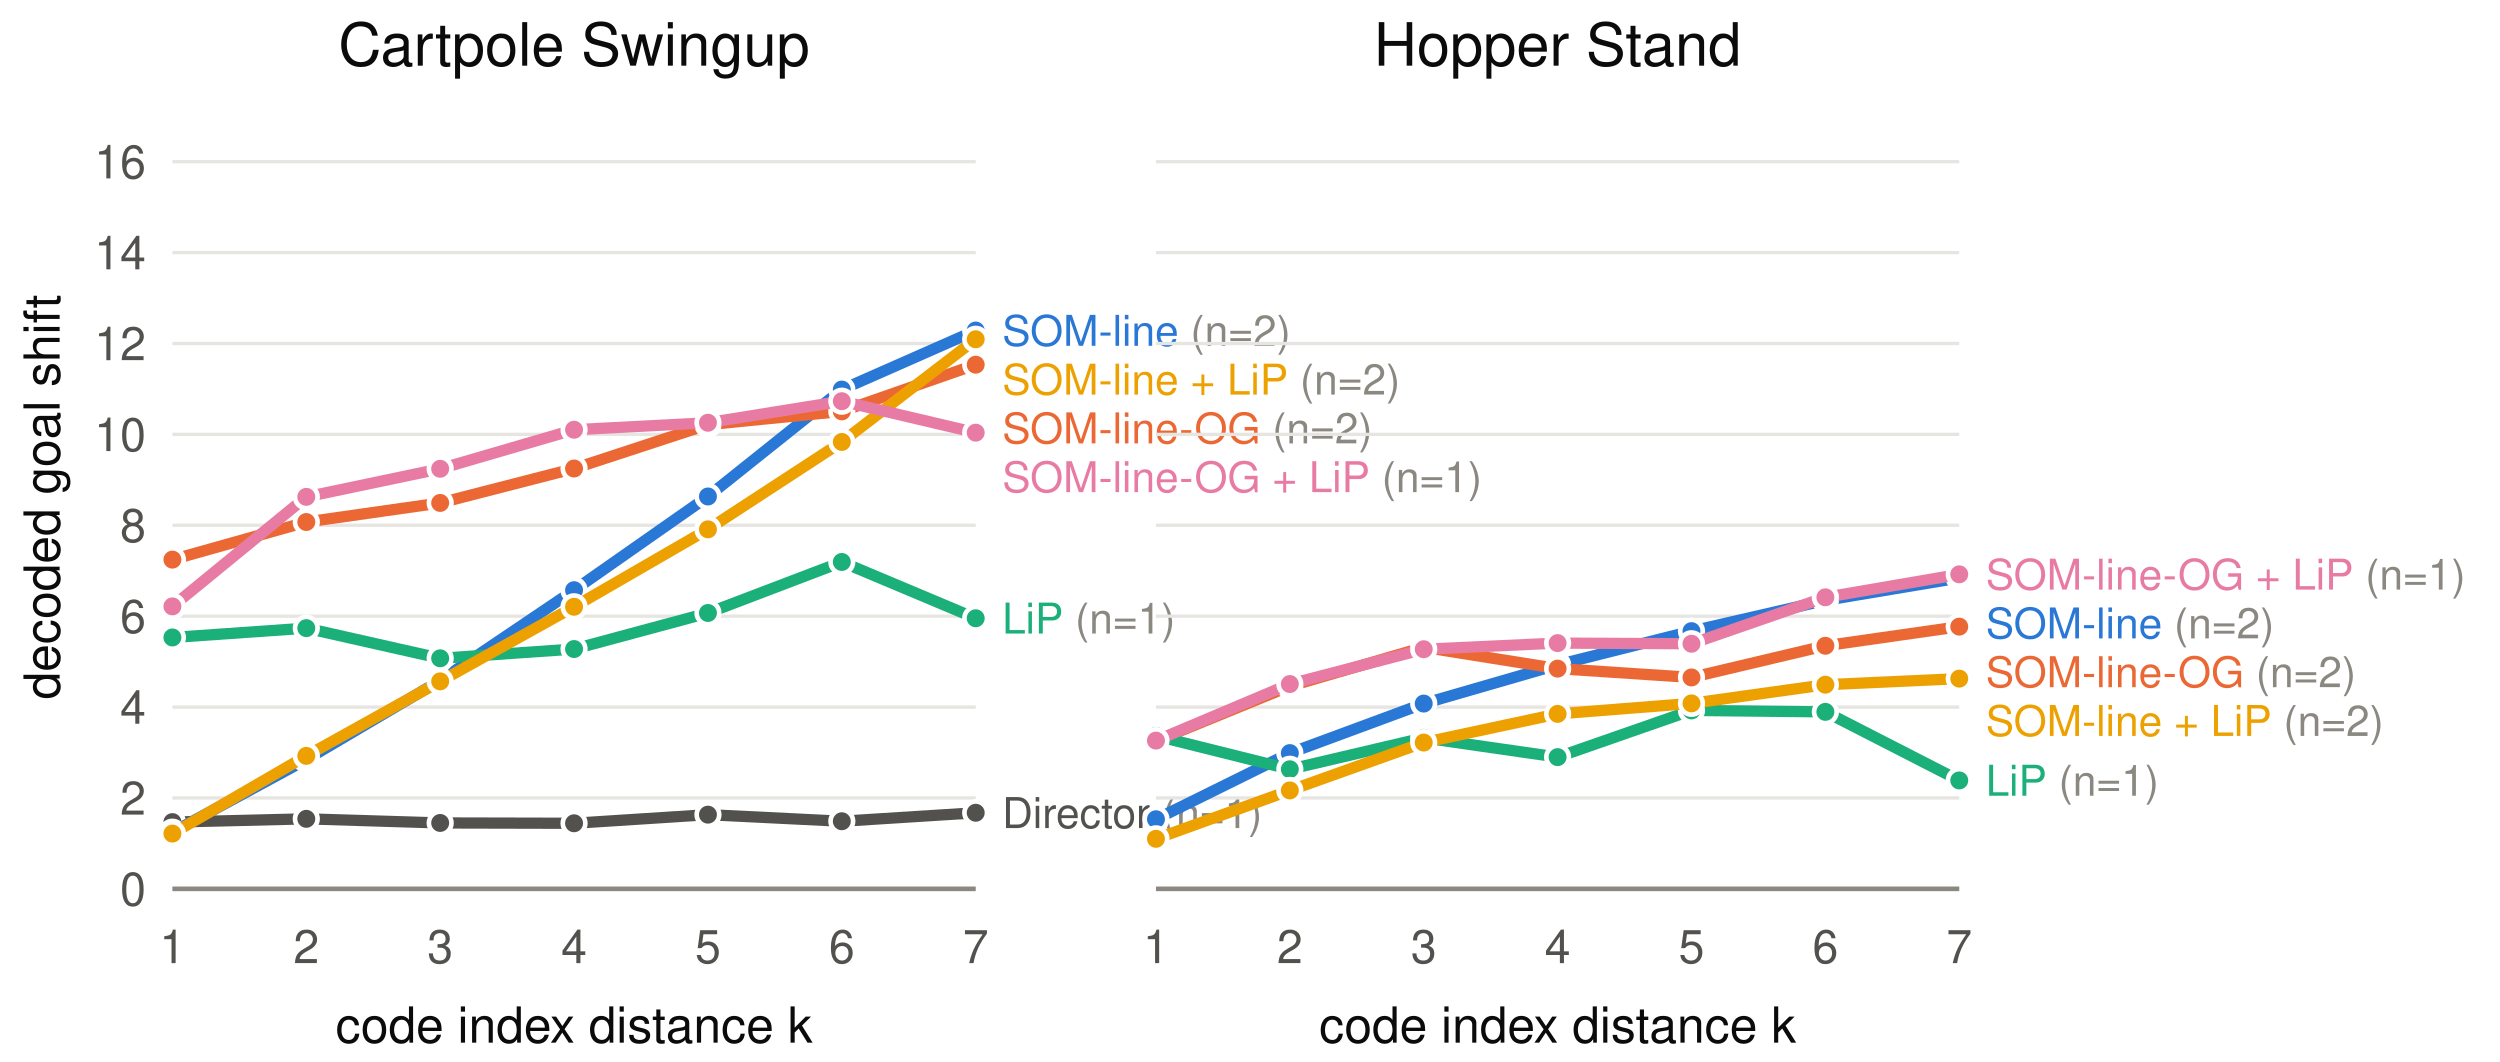
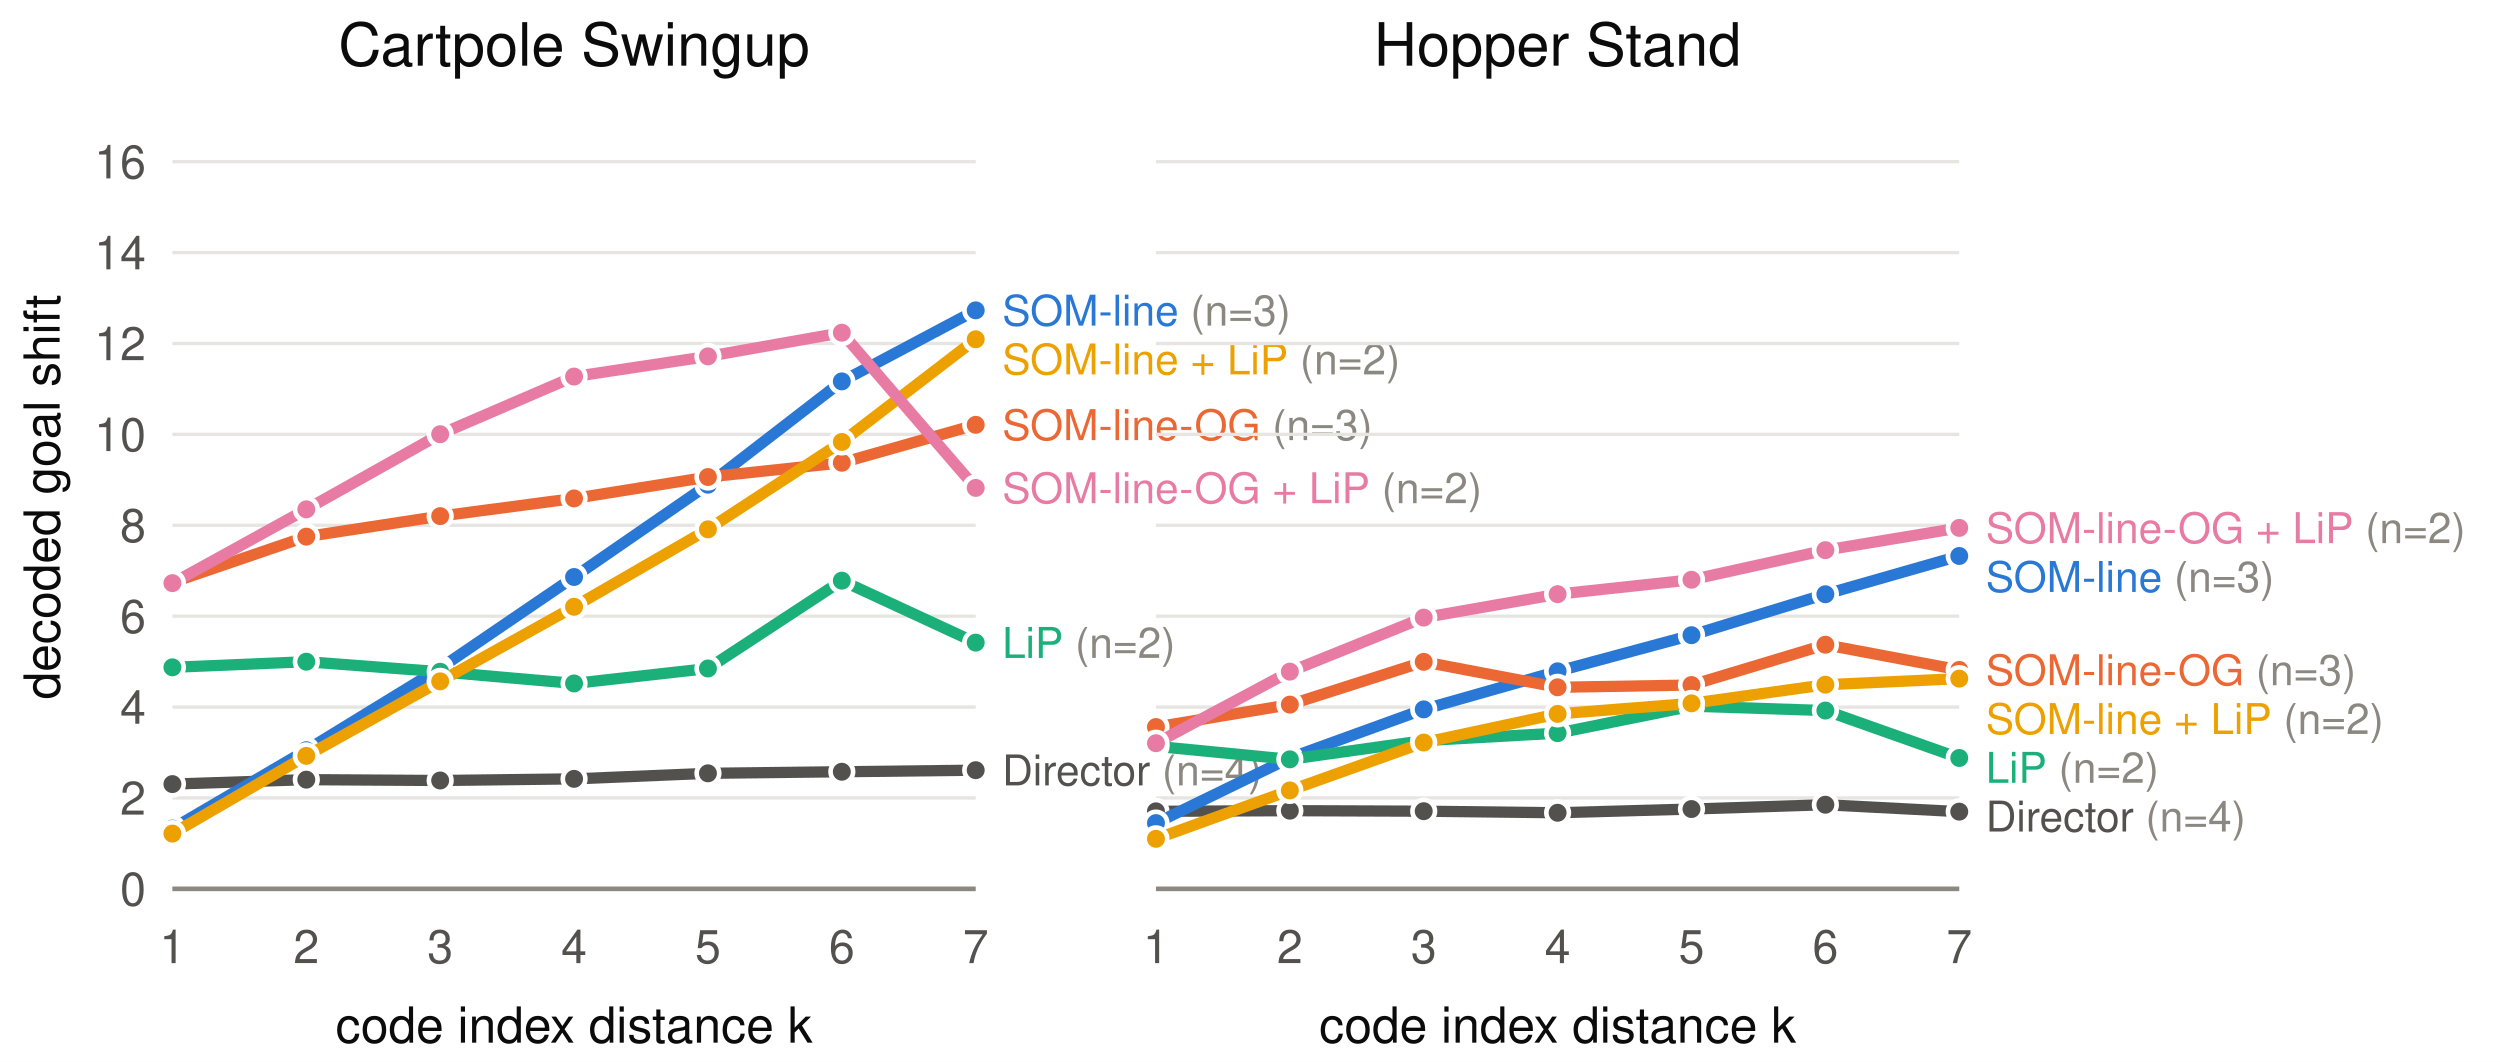
<svg xmlns="http://www.w3.org/2000/svg" width="3828" height="1626" viewBox="0 0 3828 1626" font-family="Helvetica,Arial,sans-serif">
  <rect x="0" y="0" width="3828" height="1626" fill="white" />
  <text x="879.0" y="100.5" font-size="91.3" fill="#0b0b0b" text-anchor="middle">Cartpole Swingup</text>
  <line x1="264.0" y1="1361.0" x2="1494.0" y2="1361.0" stroke="#e6e5e1" stroke-width="5.07" />
  <text x="223.4" y="1386.6" font-size="71.0" fill="#52514e" text-anchor="end">0</text>
  <line x1="264.0" y1="1221.8" x2="1494.0" y2="1221.8" stroke="#e6e5e1" stroke-width="5.07" />
  <text x="223.4" y="1247.4" font-size="71.0" fill="#52514e" text-anchor="end">2</text>
  <line x1="264.0" y1="1082.7" x2="1494.0" y2="1082.7" stroke="#e6e5e1" stroke-width="5.07" />
  <text x="223.4" y="1108.2" font-size="71.0" fill="#52514e" text-anchor="end">4</text>
  <line x1="264.0" y1="943.5" x2="1494.0" y2="943.5" stroke="#e6e5e1" stroke-width="5.07" />
  <text x="223.4" y="969.1" font-size="71.0" fill="#52514e" text-anchor="end">6</text>
  <line x1="264.0" y1="804.3" x2="1494.0" y2="804.3" stroke="#e6e5e1" stroke-width="5.07" />
  <text x="223.4" y="829.9" font-size="71.0" fill="#52514e" text-anchor="end">8</text>
  <line x1="264.0" y1="665.1" x2="1494.0" y2="665.1" stroke="#e6e5e1" stroke-width="5.07" />
  <text x="223.4" y="690.7" font-size="71.0" fill="#52514e" text-anchor="end">10</text>
  <line x1="264.0" y1="526.0" x2="1494.0" y2="526.0" stroke="#e6e5e1" stroke-width="5.07" />
  <text x="223.4" y="551.5" font-size="71.0" fill="#52514e" text-anchor="end">12</text>
  <line x1="264.0" y1="386.8" x2="1494.0" y2="386.8" stroke="#e6e5e1" stroke-width="5.07" />
  <text x="223.4" y="412.4" font-size="71.0" fill="#52514e" text-anchor="end">14</text>
  <line x1="264.0" y1="247.6" x2="1494.0" y2="247.6" stroke="#e6e5e1" stroke-width="5.07" />
  <text x="223.4" y="273.2" font-size="71.0" fill="#52514e" text-anchor="end">16</text>
  <text x="264.0" y="1474.7" font-size="71.0" fill="#52514e" text-anchor="middle">1</text>
  <text x="469.0" y="1474.7" font-size="71.0" fill="#52514e" text-anchor="middle">2</text>
  <text x="674.0" y="1474.7" font-size="71.0" fill="#52514e" text-anchor="middle">3</text>
  <text x="879.0" y="1474.7" font-size="71.0" fill="#52514e" text-anchor="middle">4</text>
  <text x="1084.0" y="1474.7" font-size="71.0" fill="#52514e" text-anchor="middle">5</text>
  <text x="1289.0" y="1474.7" font-size="71.0" fill="#52514e" text-anchor="middle">6</text>
  <text x="1494.0" y="1474.7" font-size="71.0" fill="#52514e" text-anchor="middle">7</text>
  <text x="879.0" y="1596.5" font-size="76.1" fill="#0b0b0b" text-anchor="middle">code index distance k</text>
  <text x="91.3" y="761.0" font-size="76.1" fill="#0b0b0b" text-anchor="middle" transform="rotate(-90 91.3 761.0)">decoded goal shift</text>
  <line x1="264.0" y1="1361.0" x2="1494.0" y2="1361.0" stroke="#8a8880" stroke-width="7.10" />
-   <path d="M264.0,1258.8 L469.0,1253.8 L674.0,1260.1 L879.0,1260.6 L1084.0,1247.4 L1289.0,1257.5 L1494.0,1244.5" fill="none" stroke="#52514e" stroke-width="17.25" stroke-linejoin="round" />
-   <circle cx="264.0" cy="1258.8" r="17.3" fill="#52514e" stroke="white" stroke-width="7.10" />
-   <circle cx="469.0" cy="1253.8" r="17.3" fill="#52514e" stroke="white" stroke-width="7.10" />
-   <circle cx="674.0" cy="1260.1" r="17.3" fill="#52514e" stroke="white" stroke-width="7.10" />
-   <circle cx="879.0" cy="1260.6" r="17.3" fill="#52514e" stroke="white" stroke-width="7.10" />
-   <circle cx="1084.0" cy="1247.4" r="17.3" fill="#52514e" stroke="white" stroke-width="7.10" />
-   <circle cx="1289.0" cy="1257.5" r="17.3" fill="#52514e" stroke="white" stroke-width="7.10" />
-   <circle cx="1494.0" cy="1244.5" r="17.3" fill="#52514e" stroke="white" stroke-width="7.10" />
-   <path d="M264.0,1274.2 L469.0,1163.1 L674.0,1042.0 L879.0,903.7 L1084.0,760.2 L1289.0,596.5 L1494.0,506.1" fill="none" stroke="#2a78d6" stroke-width="17.25" stroke-linejoin="round" />
-   <circle cx="264.0" cy="1274.2" r="17.3" fill="#2a78d6" stroke="white" stroke-width="7.10" />
-   <circle cx="469.0" cy="1163.1" r="17.3" fill="#2a78d6" stroke="white" stroke-width="7.10" />
-   <circle cx="674.0" cy="1042.0" r="17.3" fill="#2a78d6" stroke="white" stroke-width="7.10" />
-   <circle cx="879.0" cy="903.7" r="17.3" fill="#2a78d6" stroke="white" stroke-width="7.10" />
-   <circle cx="1084.0" cy="760.2" r="17.3" fill="#2a78d6" stroke="white" stroke-width="7.10" />
-   <circle cx="1289.0" cy="596.5" r="17.3" fill="#2a78d6" stroke="white" stroke-width="7.10" />
-   <circle cx="1494.0" cy="506.1" r="17.3" fill="#2a78d6" stroke="white" stroke-width="7.10" />
-   <path d="M264.0,856.9 L469.0,799.3 L674.0,770.1 L879.0,717.4 L1084.0,650.2 L1289.0,629.9 L1494.0,558.4" fill="none" stroke="#eb6834" stroke-width="17.25" stroke-linejoin="round" />
-   <circle cx="264.0" cy="856.9" r="17.3" fill="#eb6834" stroke="white" stroke-width="7.10" />
-   <circle cx="469.0" cy="799.3" r="17.3" fill="#eb6834" stroke="white" stroke-width="7.10" />
-   <circle cx="674.0" cy="770.1" r="17.3" fill="#eb6834" stroke="white" stroke-width="7.10" />
-   <circle cx="879.0" cy="717.4" r="17.3" fill="#eb6834" stroke="white" stroke-width="7.10" />
-   <circle cx="1084.0" cy="650.2" r="17.3" fill="#eb6834" stroke="white" stroke-width="7.10" />
-   <circle cx="1289.0" cy="629.9" r="17.3" fill="#eb6834" stroke="white" stroke-width="7.10" />
-   <circle cx="1494.0" cy="558.4" r="17.3" fill="#eb6834" stroke="white" stroke-width="7.10" />
-   <path d="M264.0,976.1 L469.0,961.8 L674.0,1008.0 L879.0,993.8 L1084.0,938.6 L1289.0,860.5 L1494.0,946.7" fill="none" stroke="#1baf7a" stroke-width="17.25" stroke-linejoin="round" />
-   <circle cx="264.0" cy="976.1" r="17.3" fill="#1baf7a" stroke="white" stroke-width="7.10" />
-   <circle cx="469.0" cy="961.8" r="17.3" fill="#1baf7a" stroke="white" stroke-width="7.10" />
-   <circle cx="674.0" cy="1008.0" r="17.3" fill="#1baf7a" stroke="white" stroke-width="7.10" />
-   <circle cx="879.0" cy="993.8" r="17.3" fill="#1baf7a" stroke="white" stroke-width="7.10" />
-   <circle cx="1084.0" cy="938.6" r="17.3" fill="#1baf7a" stroke="white" stroke-width="7.10" />
-   <circle cx="1289.0" cy="860.5" r="17.3" fill="#1baf7a" stroke="white" stroke-width="7.10" />
-   <circle cx="1494.0" cy="946.7" r="17.3" fill="#1baf7a" stroke="white" stroke-width="7.10" />
+   <path d="M264.0,1200.6 L469.0,1193.8 L674.0,1195.1 L879.0,1192.6 L1084.0,1184.1 L1289.0,1181.7 L1494.0,1179.3" fill="none" stroke="#52514e" stroke-width="17.25" stroke-linejoin="round" />
+   <circle cx="264.0" cy="1200.6" r="17.3" fill="#52514e" stroke="white" stroke-width="7.10" />
+   <circle cx="469.0" cy="1193.8" r="17.3" fill="#52514e" stroke="white" stroke-width="7.10" />
+   <circle cx="674.0" cy="1195.1" r="17.3" fill="#52514e" stroke="white" stroke-width="7.10" />
+   <circle cx="879.0" cy="1192.6" r="17.3" fill="#52514e" stroke="white" stroke-width="7.10" />
+   <circle cx="1084.0" cy="1184.1" r="17.3" fill="#52514e" stroke="white" stroke-width="7.10" />
+   <circle cx="1289.0" cy="1181.7" r="17.3" fill="#52514e" stroke="white" stroke-width="7.10" />
+   <circle cx="1494.0" cy="1179.3" r="17.3" fill="#52514e" stroke="white" stroke-width="7.10" />
+   <path d="M264.0,1268.7 L469.0,1148.7 L674.0,1023.1 L879.0,883.5 L1084.0,742.2 L1289.0,584.0 L1494.0,475.2" fill="none" stroke="#2a78d6" stroke-width="17.25" stroke-linejoin="round" />
+   <circle cx="264.0" cy="1268.7" r="17.3" fill="#2a78d6" stroke="white" stroke-width="7.10" />
+   <circle cx="469.0" cy="1148.7" r="17.3" fill="#2a78d6" stroke="white" stroke-width="7.10" />
+   <circle cx="674.0" cy="1023.1" r="17.3" fill="#2a78d6" stroke="white" stroke-width="7.10" />
+   <circle cx="879.0" cy="883.5" r="17.3" fill="#2a78d6" stroke="white" stroke-width="7.10" />
+   <circle cx="1084.0" cy="742.2" r="17.3" fill="#2a78d6" stroke="white" stroke-width="7.10" />
+   <circle cx="1289.0" cy="584.0" r="17.3" fill="#2a78d6" stroke="white" stroke-width="7.10" />
+   <circle cx="1494.0" cy="475.2" r="17.3" fill="#2a78d6" stroke="white" stroke-width="7.10" />
+   <path d="M264.0,891.8 L469.0,821.7 L674.0,790.3 L879.0,763.2 L1084.0,730.4 L1289.0,708.6 L1494.0,650.5" fill="none" stroke="#eb6834" stroke-width="17.25" stroke-linejoin="round" />
+   <circle cx="264.0" cy="891.8" r="17.3" fill="#eb6834" stroke="white" stroke-width="7.10" />
+   <circle cx="469.0" cy="821.7" r="17.3" fill="#eb6834" stroke="white" stroke-width="7.10" />
+   <circle cx="674.0" cy="790.3" r="17.3" fill="#eb6834" stroke="white" stroke-width="7.10" />
+   <circle cx="879.0" cy="763.2" r="17.3" fill="#eb6834" stroke="white" stroke-width="7.10" />
+   <circle cx="1084.0" cy="730.4" r="17.3" fill="#eb6834" stroke="white" stroke-width="7.10" />
+   <circle cx="1289.0" cy="708.6" r="17.3" fill="#eb6834" stroke="white" stroke-width="7.10" />
+   <circle cx="1494.0" cy="650.5" r="17.3" fill="#eb6834" stroke="white" stroke-width="7.10" />
+   <path d="M264.0,1021.8 L469.0,1013.2 L674.0,1028.6 L879.0,1046.5 L1084.0,1023.6 L1289.0,889.1 L1494.0,984.0" fill="none" stroke="#1baf7a" stroke-width="17.25" stroke-linejoin="round" />
+   <circle cx="264.0" cy="1021.8" r="17.3" fill="#1baf7a" stroke="white" stroke-width="7.10" />
+   <circle cx="469.0" cy="1013.2" r="17.3" fill="#1baf7a" stroke="white" stroke-width="7.10" />
+   <circle cx="674.0" cy="1028.6" r="17.3" fill="#1baf7a" stroke="white" stroke-width="7.10" />
+   <circle cx="879.0" cy="1046.5" r="17.3" fill="#1baf7a" stroke="white" stroke-width="7.10" />
+   <circle cx="1084.0" cy="1023.6" r="17.3" fill="#1baf7a" stroke="white" stroke-width="7.10" />
+   <circle cx="1289.0" cy="889.1" r="17.3" fill="#1baf7a" stroke="white" stroke-width="7.10" />
+   <circle cx="1494.0" cy="984.0" r="17.3" fill="#1baf7a" stroke="white" stroke-width="7.10" />
  <path d="M264.0,1276.4 L469.0,1157.4 L674.0,1043.3 L879.0,929.1 L1084.0,810.5 L1289.0,676.7 L1494.0,519.5" fill="none" stroke="#eda100" stroke-width="17.25" stroke-linejoin="round" />
  <circle cx="264.0" cy="1276.4" r="17.3" fill="#eda100" stroke="white" stroke-width="7.10" />
  <circle cx="469.0" cy="1157.4" r="17.3" fill="#eda100" stroke="white" stroke-width="7.10" />
  <circle cx="674.0" cy="1043.3" r="17.3" fill="#eda100" stroke="white" stroke-width="7.10" />
  <circle cx="879.0" cy="929.1" r="17.3" fill="#eda100" stroke="white" stroke-width="7.10" />
  <circle cx="1084.0" cy="810.5" r="17.3" fill="#eda100" stroke="white" stroke-width="7.10" />
  <circle cx="1289.0" cy="676.7" r="17.3" fill="#eda100" stroke="white" stroke-width="7.10" />
  <circle cx="1494.0" cy="519.5" r="17.3" fill="#eda100" stroke="white" stroke-width="7.10" />
-   <path d="M264.0,928.5 L469.0,760.8 L674.0,717.8 L879.0,658.0 L1084.0,647.3 L1289.0,614.3 L1494.0,662.5" fill="none" stroke="#e87ba4" stroke-width="17.25" stroke-linejoin="round" />
-   <circle cx="264.0" cy="928.5" r="17.3" fill="#e87ba4" stroke="white" stroke-width="7.10" />
-   <circle cx="469.0" cy="760.8" r="17.3" fill="#e87ba4" stroke="white" stroke-width="7.10" />
-   <circle cx="674.0" cy="717.8" r="17.3" fill="#e87ba4" stroke="white" stroke-width="7.10" />
-   <circle cx="879.0" cy="658.0" r="17.3" fill="#e87ba4" stroke="white" stroke-width="7.10" />
-   <circle cx="1084.0" cy="647.3" r="17.3" fill="#e87ba4" stroke="white" stroke-width="7.10" />
-   <circle cx="1289.0" cy="614.3" r="17.3" fill="#e87ba4" stroke="white" stroke-width="7.10" />
-   <circle cx="1494.0" cy="662.5" r="17.3" fill="#e87ba4" stroke="white" stroke-width="7.10" />
-   <text xml:space="preserve" x="1534.6" y="529.5" font-size="65.0" fill="#2a78d6">SOM-line<tspan fill="#8a8880"> (n=2)</tspan>
+   <path d="M264.0,892.9 L469.0,779.9 L674.0,664.9 L879.0,576.6 L1084.0,545.7 L1289.0,509.4 L1494.0,747.1" fill="none" stroke="#e87ba4" stroke-width="17.25" stroke-linejoin="round" />
+   <circle cx="264.0" cy="892.9" r="17.3" fill="#e87ba4" stroke="white" stroke-width="7.10" />
+   <circle cx="469.0" cy="779.9" r="17.3" fill="#e87ba4" stroke="white" stroke-width="7.10" />
+   <circle cx="674.0" cy="664.9" r="17.3" fill="#e87ba4" stroke="white" stroke-width="7.10" />
+   <circle cx="879.0" cy="576.6" r="17.3" fill="#e87ba4" stroke="white" stroke-width="7.10" />
+   <circle cx="1084.0" cy="545.7" r="17.3" fill="#e87ba4" stroke="white" stroke-width="7.10" />
+   <circle cx="1289.0" cy="509.4" r="17.3" fill="#e87ba4" stroke="white" stroke-width="7.10" />
+   <circle cx="1494.0" cy="747.1" r="17.3" fill="#e87ba4" stroke="white" stroke-width="7.10" />
+   <text xml:space="preserve" x="1534.6" y="498.6" font-size="65.0" fill="#2a78d6">SOM-line<tspan fill="#8a8880"> (n=3)</tspan>
  </text>
-   <text xml:space="preserve" x="1534.6" y="604.2" font-size="65.0" fill="#eda100">SOM-line + LiP<tspan fill="#8a8880"> (n=2)</tspan>
+   <text xml:space="preserve" x="1534.6" y="573.3" font-size="65.0" fill="#eda100">SOM-line + LiP<tspan fill="#8a8880"> (n=2)</tspan>
  </text>
-   <text xml:space="preserve" x="1534.6" y="678.9" font-size="65.0" fill="#eb6834">SOM-line-OG<tspan fill="#8a8880"> (n=2)</tspan>
+   <text xml:space="preserve" x="1534.6" y="673.9" font-size="65.0" fill="#eb6834">SOM-line-OG<tspan fill="#8a8880"> (n=3)</tspan>
  </text>
-   <text xml:space="preserve" x="1534.6" y="753.6" font-size="65.0" fill="#e87ba4">SOM-line-OG + LiP<tspan fill="#8a8880"> (n=1)</tspan>
+   <text xml:space="preserve" x="1534.6" y="770.5" font-size="65.0" fill="#e87ba4">SOM-line-OG + LiP<tspan fill="#8a8880"> (n=2)</tspan>
  </text>
-   <text xml:space="preserve" x="1534.6" y="970.1" font-size="65.0" fill="#1baf7a">LiP<tspan fill="#8a8880"> (n=1)</tspan>
+   <text xml:space="preserve" x="1534.6" y="1007.4" font-size="65.0" fill="#1baf7a">LiP<tspan fill="#8a8880"> (n=2)</tspan>
  </text>
-   <text xml:space="preserve" x="1534.6" y="1267.9" font-size="65.0" fill="#52514e">Director<tspan fill="#8a8880"> (n=1)</tspan>
+   <text xml:space="preserve" x="1534.6" y="1202.6" font-size="65.0" fill="#52514e">Director<tspan fill="#8a8880"> (n=4)</tspan>
  </text>
  <text x="2385.0" y="100.5" font-size="91.3" fill="#0b0b0b" text-anchor="middle">Hopper Stand</text>
  <line x1="1770.0" y1="1361.0" x2="3000.0" y2="1361.0" stroke="#e6e5e1" stroke-width="5.07" />
  <line x1="1770.0" y1="1221.8" x2="3000.0" y2="1221.8" stroke="#e6e5e1" stroke-width="5.07" />
  <line x1="1770.0" y1="1082.7" x2="3000.0" y2="1082.7" stroke="#e6e5e1" stroke-width="5.07" />
  <line x1="1770.0" y1="943.5" x2="3000.0" y2="943.5" stroke="#e6e5e1" stroke-width="5.07" />
  <line x1="1770.0" y1="804.3" x2="3000.0" y2="804.3" stroke="#e6e5e1" stroke-width="5.07" />
  <line x1="1770.0" y1="665.1" x2="3000.0" y2="665.1" stroke="#e6e5e1" stroke-width="5.07" />
  <line x1="1770.0" y1="526.0" x2="3000.0" y2="526.0" stroke="#e6e5e1" stroke-width="5.07" />
  <line x1="1770.0" y1="386.8" x2="3000.0" y2="386.8" stroke="#e6e5e1" stroke-width="5.07" />
  <line x1="1770.0" y1="247.6" x2="3000.0" y2="247.6" stroke="#e6e5e1" stroke-width="5.07" />
  <text x="1770.0" y="1474.7" font-size="71.0" fill="#52514e" text-anchor="middle">1</text>
  <text x="1975.0" y="1474.7" font-size="71.0" fill="#52514e" text-anchor="middle">2</text>
  <text x="2180.0" y="1474.7" font-size="71.0" fill="#52514e" text-anchor="middle">3</text>
  <text x="2385.0" y="1474.7" font-size="71.0" fill="#52514e" text-anchor="middle">4</text>
  <text x="2590.0" y="1474.7" font-size="71.0" fill="#52514e" text-anchor="middle">5</text>
  <text x="2795.0" y="1474.7" font-size="71.0" fill="#52514e" text-anchor="middle">6</text>
  <text x="3000.0" y="1474.7" font-size="71.0" fill="#52514e" text-anchor="middle">7</text>
  <text x="2385.0" y="1596.5" font-size="76.1" fill="#0b0b0b" text-anchor="middle">code index distance k</text>
  <line x1="1770.0" y1="1361.0" x2="3000.0" y2="1361.0" stroke="#8a8880" stroke-width="7.10" />
-   <path d="M1770.0,1254.4 L1975.0,1153.1 L2180.0,1077.3 L2385.0,1018.0 L2590.0,966.4 L2795.0,919.2 L3000.0,884.9" fill="none" stroke="#2a78d6" stroke-width="17.25" stroke-linejoin="round" />
-   <circle cx="1770.0" cy="1254.4" r="17.3" fill="#2a78d6" stroke="white" stroke-width="7.10" />
-   <circle cx="1975.0" cy="1153.1" r="17.3" fill="#2a78d6" stroke="white" stroke-width="7.10" />
-   <circle cx="2180.0" cy="1077.3" r="17.3" fill="#2a78d6" stroke="white" stroke-width="7.10" />
-   <circle cx="2385.0" cy="1018.0" r="17.3" fill="#2a78d6" stroke="white" stroke-width="7.10" />
-   <circle cx="2590.0" cy="966.4" r="17.3" fill="#2a78d6" stroke="white" stroke-width="7.10" />
-   <circle cx="2795.0" cy="919.2" r="17.3" fill="#2a78d6" stroke="white" stroke-width="7.10" />
-   <circle cx="3000.0" cy="884.9" r="17.3" fill="#2a78d6" stroke="white" stroke-width="7.10" />
-   <path d="M1770.0,1134.6 L1975.0,1050.7 L2180.0,991.1 L2385.0,1023.8 L2590.0,1037.3 L2795.0,988.8 L3000.0,959.5" fill="none" stroke="#eb6834" stroke-width="17.25" stroke-linejoin="round" />
-   <circle cx="1770.0" cy="1134.6" r="17.3" fill="#eb6834" stroke="white" stroke-width="7.10" />
-   <circle cx="1975.0" cy="1050.7" r="17.3" fill="#eb6834" stroke="white" stroke-width="7.10" />
-   <circle cx="2180.0" cy="991.1" r="17.3" fill="#eb6834" stroke="white" stroke-width="7.10" />
-   <circle cx="2385.0" cy="1023.8" r="17.3" fill="#eb6834" stroke="white" stroke-width="7.10" />
-   <circle cx="2590.0" cy="1037.3" r="17.3" fill="#eb6834" stroke="white" stroke-width="7.10" />
-   <circle cx="2795.0" cy="988.8" r="17.3" fill="#eb6834" stroke="white" stroke-width="7.10" />
-   <circle cx="3000.0" cy="959.5" r="17.3" fill="#eb6834" stroke="white" stroke-width="7.10" />
-   <path d="M1770.0,1126.8 L1975.0,1177.9 L2180.0,1129.8 L2385.0,1159.3 L2590.0,1087.8 L2795.0,1090.0 L3000.0,1195.0" fill="none" stroke="#1baf7a" stroke-width="17.25" stroke-linejoin="round" />
-   <circle cx="1770.0" cy="1126.8" r="17.3" fill="#1baf7a" stroke="white" stroke-width="7.10" />
-   <circle cx="1975.0" cy="1177.9" r="17.3" fill="#1baf7a" stroke="white" stroke-width="7.10" />
-   <circle cx="2180.0" cy="1129.8" r="17.3" fill="#1baf7a" stroke="white" stroke-width="7.10" />
-   <circle cx="2385.0" cy="1159.3" r="17.3" fill="#1baf7a" stroke="white" stroke-width="7.10" />
-   <circle cx="2590.0" cy="1087.8" r="17.3" fill="#1baf7a" stroke="white" stroke-width="7.10" />
-   <circle cx="2795.0" cy="1090.0" r="17.3" fill="#1baf7a" stroke="white" stroke-width="7.10" />
-   <circle cx="3000.0" cy="1195.0" r="17.3" fill="#1baf7a" stroke="white" stroke-width="7.10" />
+   <path d="M1770.0,1242.3 L1975.0,1241.3 L2180.0,1242.1 L2385.0,1244.5 L2590.0,1238.8 L2795.0,1232.2 L3000.0,1242.8" fill="none" stroke="#52514e" stroke-width="17.25" stroke-linejoin="round" />
+   <circle cx="1770.0" cy="1242.3" r="17.3" fill="#52514e" stroke="white" stroke-width="7.10" />
+   <circle cx="1975.0" cy="1241.3" r="17.3" fill="#52514e" stroke="white" stroke-width="7.10" />
+   <circle cx="2180.0" cy="1242.1" r="17.3" fill="#52514e" stroke="white" stroke-width="7.10" />
+   <circle cx="2385.0" cy="1244.5" r="17.3" fill="#52514e" stroke="white" stroke-width="7.10" />
+   <circle cx="2590.0" cy="1238.8" r="17.3" fill="#52514e" stroke="white" stroke-width="7.10" />
+   <circle cx="2795.0" cy="1232.2" r="17.3" fill="#52514e" stroke="white" stroke-width="7.10" />
+   <circle cx="3000.0" cy="1242.8" r="17.3" fill="#52514e" stroke="white" stroke-width="7.10" />
+   <path d="M1770.0,1260.3 L1975.0,1160.5 L2180.0,1086.2 L2385.0,1027.9 L2590.0,972.6 L2795.0,909.9 L3000.0,851.3" fill="none" stroke="#2a78d6" stroke-width="17.25" stroke-linejoin="round" />
+   <circle cx="1770.0" cy="1260.3" r="17.3" fill="#2a78d6" stroke="white" stroke-width="7.10" />
+   <circle cx="1975.0" cy="1160.5" r="17.3" fill="#2a78d6" stroke="white" stroke-width="7.10" />
+   <circle cx="2180.0" cy="1086.2" r="17.3" fill="#2a78d6" stroke="white" stroke-width="7.10" />
+   <circle cx="2385.0" cy="1027.9" r="17.3" fill="#2a78d6" stroke="white" stroke-width="7.10" />
+   <circle cx="2590.0" cy="972.6" r="17.3" fill="#2a78d6" stroke="white" stroke-width="7.10" />
+   <circle cx="2795.0" cy="909.9" r="17.3" fill="#2a78d6" stroke="white" stroke-width="7.10" />
+   <circle cx="3000.0" cy="851.3" r="17.3" fill="#2a78d6" stroke="white" stroke-width="7.10" />
+   <path d="M1770.0,1113.2 L1975.0,1078.9 L2180.0,1013.4 L2385.0,1052.4 L2590.0,1048.9 L2795.0,987.2 L3000.0,1025.8" fill="none" stroke="#eb6834" stroke-width="17.25" stroke-linejoin="round" />
+   <circle cx="1770.0" cy="1113.2" r="17.3" fill="#eb6834" stroke="white" stroke-width="7.10" />
+   <circle cx="1975.0" cy="1078.9" r="17.3" fill="#eb6834" stroke="white" stroke-width="7.10" />
+   <circle cx="2180.0" cy="1013.4" r="17.3" fill="#eb6834" stroke="white" stroke-width="7.10" />
+   <circle cx="2385.0" cy="1052.4" r="17.3" fill="#eb6834" stroke="white" stroke-width="7.10" />
+   <circle cx="2590.0" cy="1048.9" r="17.3" fill="#eb6834" stroke="white" stroke-width="7.10" />
+   <circle cx="2795.0" cy="987.2" r="17.3" fill="#eb6834" stroke="white" stroke-width="7.10" />
+   <circle cx="3000.0" cy="1025.8" r="17.3" fill="#eb6834" stroke="white" stroke-width="7.10" />
+   <path d="M1770.0,1142.8 L1975.0,1162.7 L2180.0,1134.0 L2385.0,1122.6 L2590.0,1081.3 L2795.0,1088.0 L3000.0,1160.6" fill="none" stroke="#1baf7a" stroke-width="17.25" stroke-linejoin="round" />
+   <circle cx="1770.0" cy="1142.8" r="17.3" fill="#1baf7a" stroke="white" stroke-width="7.10" />
+   <circle cx="1975.0" cy="1162.7" r="17.3" fill="#1baf7a" stroke="white" stroke-width="7.10" />
+   <circle cx="2180.0" cy="1134.0" r="17.3" fill="#1baf7a" stroke="white" stroke-width="7.10" />
+   <circle cx="2385.0" cy="1122.6" r="17.3" fill="#1baf7a" stroke="white" stroke-width="7.10" />
+   <circle cx="2590.0" cy="1081.3" r="17.3" fill="#1baf7a" stroke="white" stroke-width="7.10" />
+   <circle cx="2795.0" cy="1088.0" r="17.3" fill="#1baf7a" stroke="white" stroke-width="7.10" />
+   <circle cx="3000.0" cy="1160.6" r="17.3" fill="#1baf7a" stroke="white" stroke-width="7.10" />
  <path d="M1770.0,1284.4 L1975.0,1210.3 L2180.0,1137.0 L2385.0,1093.1 L2590.0,1077.0 L2795.0,1048.4 L3000.0,1039.1" fill="none" stroke="#eda100" stroke-width="17.25" stroke-linejoin="round" />
  <circle cx="1770.0" cy="1284.4" r="17.3" fill="#eda100" stroke="white" stroke-width="7.10" />
  <circle cx="1975.0" cy="1210.3" r="17.3" fill="#eda100" stroke="white" stroke-width="7.10" />
  <circle cx="2180.0" cy="1137.0" r="17.3" fill="#eda100" stroke="white" stroke-width="7.10" />
  <circle cx="2385.0" cy="1093.1" r="17.3" fill="#eda100" stroke="white" stroke-width="7.10" />
  <circle cx="2590.0" cy="1077.0" r="17.3" fill="#eda100" stroke="white" stroke-width="7.10" />
  <circle cx="2795.0" cy="1048.4" r="17.3" fill="#eda100" stroke="white" stroke-width="7.10" />
  <circle cx="3000.0" cy="1039.1" r="17.3" fill="#eda100" stroke="white" stroke-width="7.10" />
-   <path d="M1770.0,1134.0 L1975.0,1047.4 L2180.0,994.1 L2385.0,984.7 L2590.0,985.7 L2795.0,914.6 L3000.0,879.4" fill="none" stroke="#e87ba4" stroke-width="17.25" stroke-linejoin="round" />
-   <circle cx="1770.0" cy="1134.0" r="17.3" fill="#e87ba4" stroke="white" stroke-width="7.10" />
-   <circle cx="1975.0" cy="1047.4" r="17.3" fill="#e87ba4" stroke="white" stroke-width="7.10" />
-   <circle cx="2180.0" cy="994.1" r="17.3" fill="#e87ba4" stroke="white" stroke-width="7.10" />
-   <circle cx="2385.0" cy="984.7" r="17.3" fill="#e87ba4" stroke="white" stroke-width="7.10" />
-   <circle cx="2590.0" cy="985.7" r="17.3" fill="#e87ba4" stroke="white" stroke-width="7.10" />
-   <circle cx="2795.0" cy="914.6" r="17.3" fill="#e87ba4" stroke="white" stroke-width="7.10" />
-   <circle cx="3000.0" cy="879.4" r="17.3" fill="#e87ba4" stroke="white" stroke-width="7.10" />
-   <text xml:space="preserve" x="3040.6" y="902.8" font-size="65.0" fill="#e87ba4">SOM-line-OG + LiP<tspan fill="#8a8880"> (n=1)</tspan>
+   <path d="M1770.0,1138.0 L1975.0,1028.4 L2180.0,945.7 L2385.0,909.8 L2590.0,887.7 L2795.0,842.4 L3000.0,808.3" fill="none" stroke="#e87ba4" stroke-width="17.25" stroke-linejoin="round" />
+   <circle cx="1770.0" cy="1138.0" r="17.3" fill="#e87ba4" stroke="white" stroke-width="7.10" />
+   <circle cx="1975.0" cy="1028.4" r="17.3" fill="#e87ba4" stroke="white" stroke-width="7.10" />
+   <circle cx="2180.0" cy="945.7" r="17.3" fill="#e87ba4" stroke="white" stroke-width="7.10" />
+   <circle cx="2385.0" cy="909.8" r="17.3" fill="#e87ba4" stroke="white" stroke-width="7.10" />
+   <circle cx="2590.0" cy="887.7" r="17.3" fill="#e87ba4" stroke="white" stroke-width="7.10" />
+   <circle cx="2795.0" cy="842.4" r="17.3" fill="#e87ba4" stroke="white" stroke-width="7.10" />
+   <circle cx="3000.0" cy="808.3" r="17.3" fill="#e87ba4" stroke="white" stroke-width="7.10" />
+   <text xml:space="preserve" x="3040.6" y="831.6" font-size="65.0" fill="#e87ba4">SOM-line-OG + LiP<tspan fill="#8a8880"> (n=2)</tspan>
  </text>
-   <text xml:space="preserve" x="3040.6" y="977.5" font-size="65.0" fill="#2a78d6">SOM-line<tspan fill="#8a8880"> (n=2)</tspan>
+   <text xml:space="preserve" x="3040.6" y="906.4" font-size="65.0" fill="#2a78d6">SOM-line<tspan fill="#8a8880"> (n=3)</tspan>
  </text>
-   <text xml:space="preserve" x="3040.6" y="1052.2" font-size="65.0" fill="#eb6834">SOM-line-OG<tspan fill="#8a8880"> (n=2)</tspan>
+   <text xml:space="preserve" x="3040.6" y="1049.2" font-size="65.0" fill="#eb6834">SOM-line-OG<tspan fill="#8a8880"> (n=3)</tspan>
  </text>
-   <text xml:space="preserve" x="3040.6" y="1126.9" font-size="65.0" fill="#eda100">SOM-line + LiP<tspan fill="#8a8880"> (n=2)</tspan>
+   <text xml:space="preserve" x="3040.6" y="1123.9" font-size="65.0" fill="#eda100">SOM-line + LiP<tspan fill="#8a8880"> (n=2)</tspan>
  </text>
-   <text xml:space="preserve" x="3040.6" y="1218.4" font-size="65.0" fill="#1baf7a">LiP<tspan fill="#8a8880"> (n=1)</tspan>
+   <text xml:space="preserve" x="3040.6" y="1198.6" font-size="65.0" fill="#1baf7a">LiP<tspan fill="#8a8880"> (n=2)</tspan>
+   </text>
+   <text xml:space="preserve" x="3040.6" y="1273.3" font-size="65.0" fill="#52514e">Director<tspan fill="#8a8880"> (n=4)</tspan>
  </text>
</svg>
